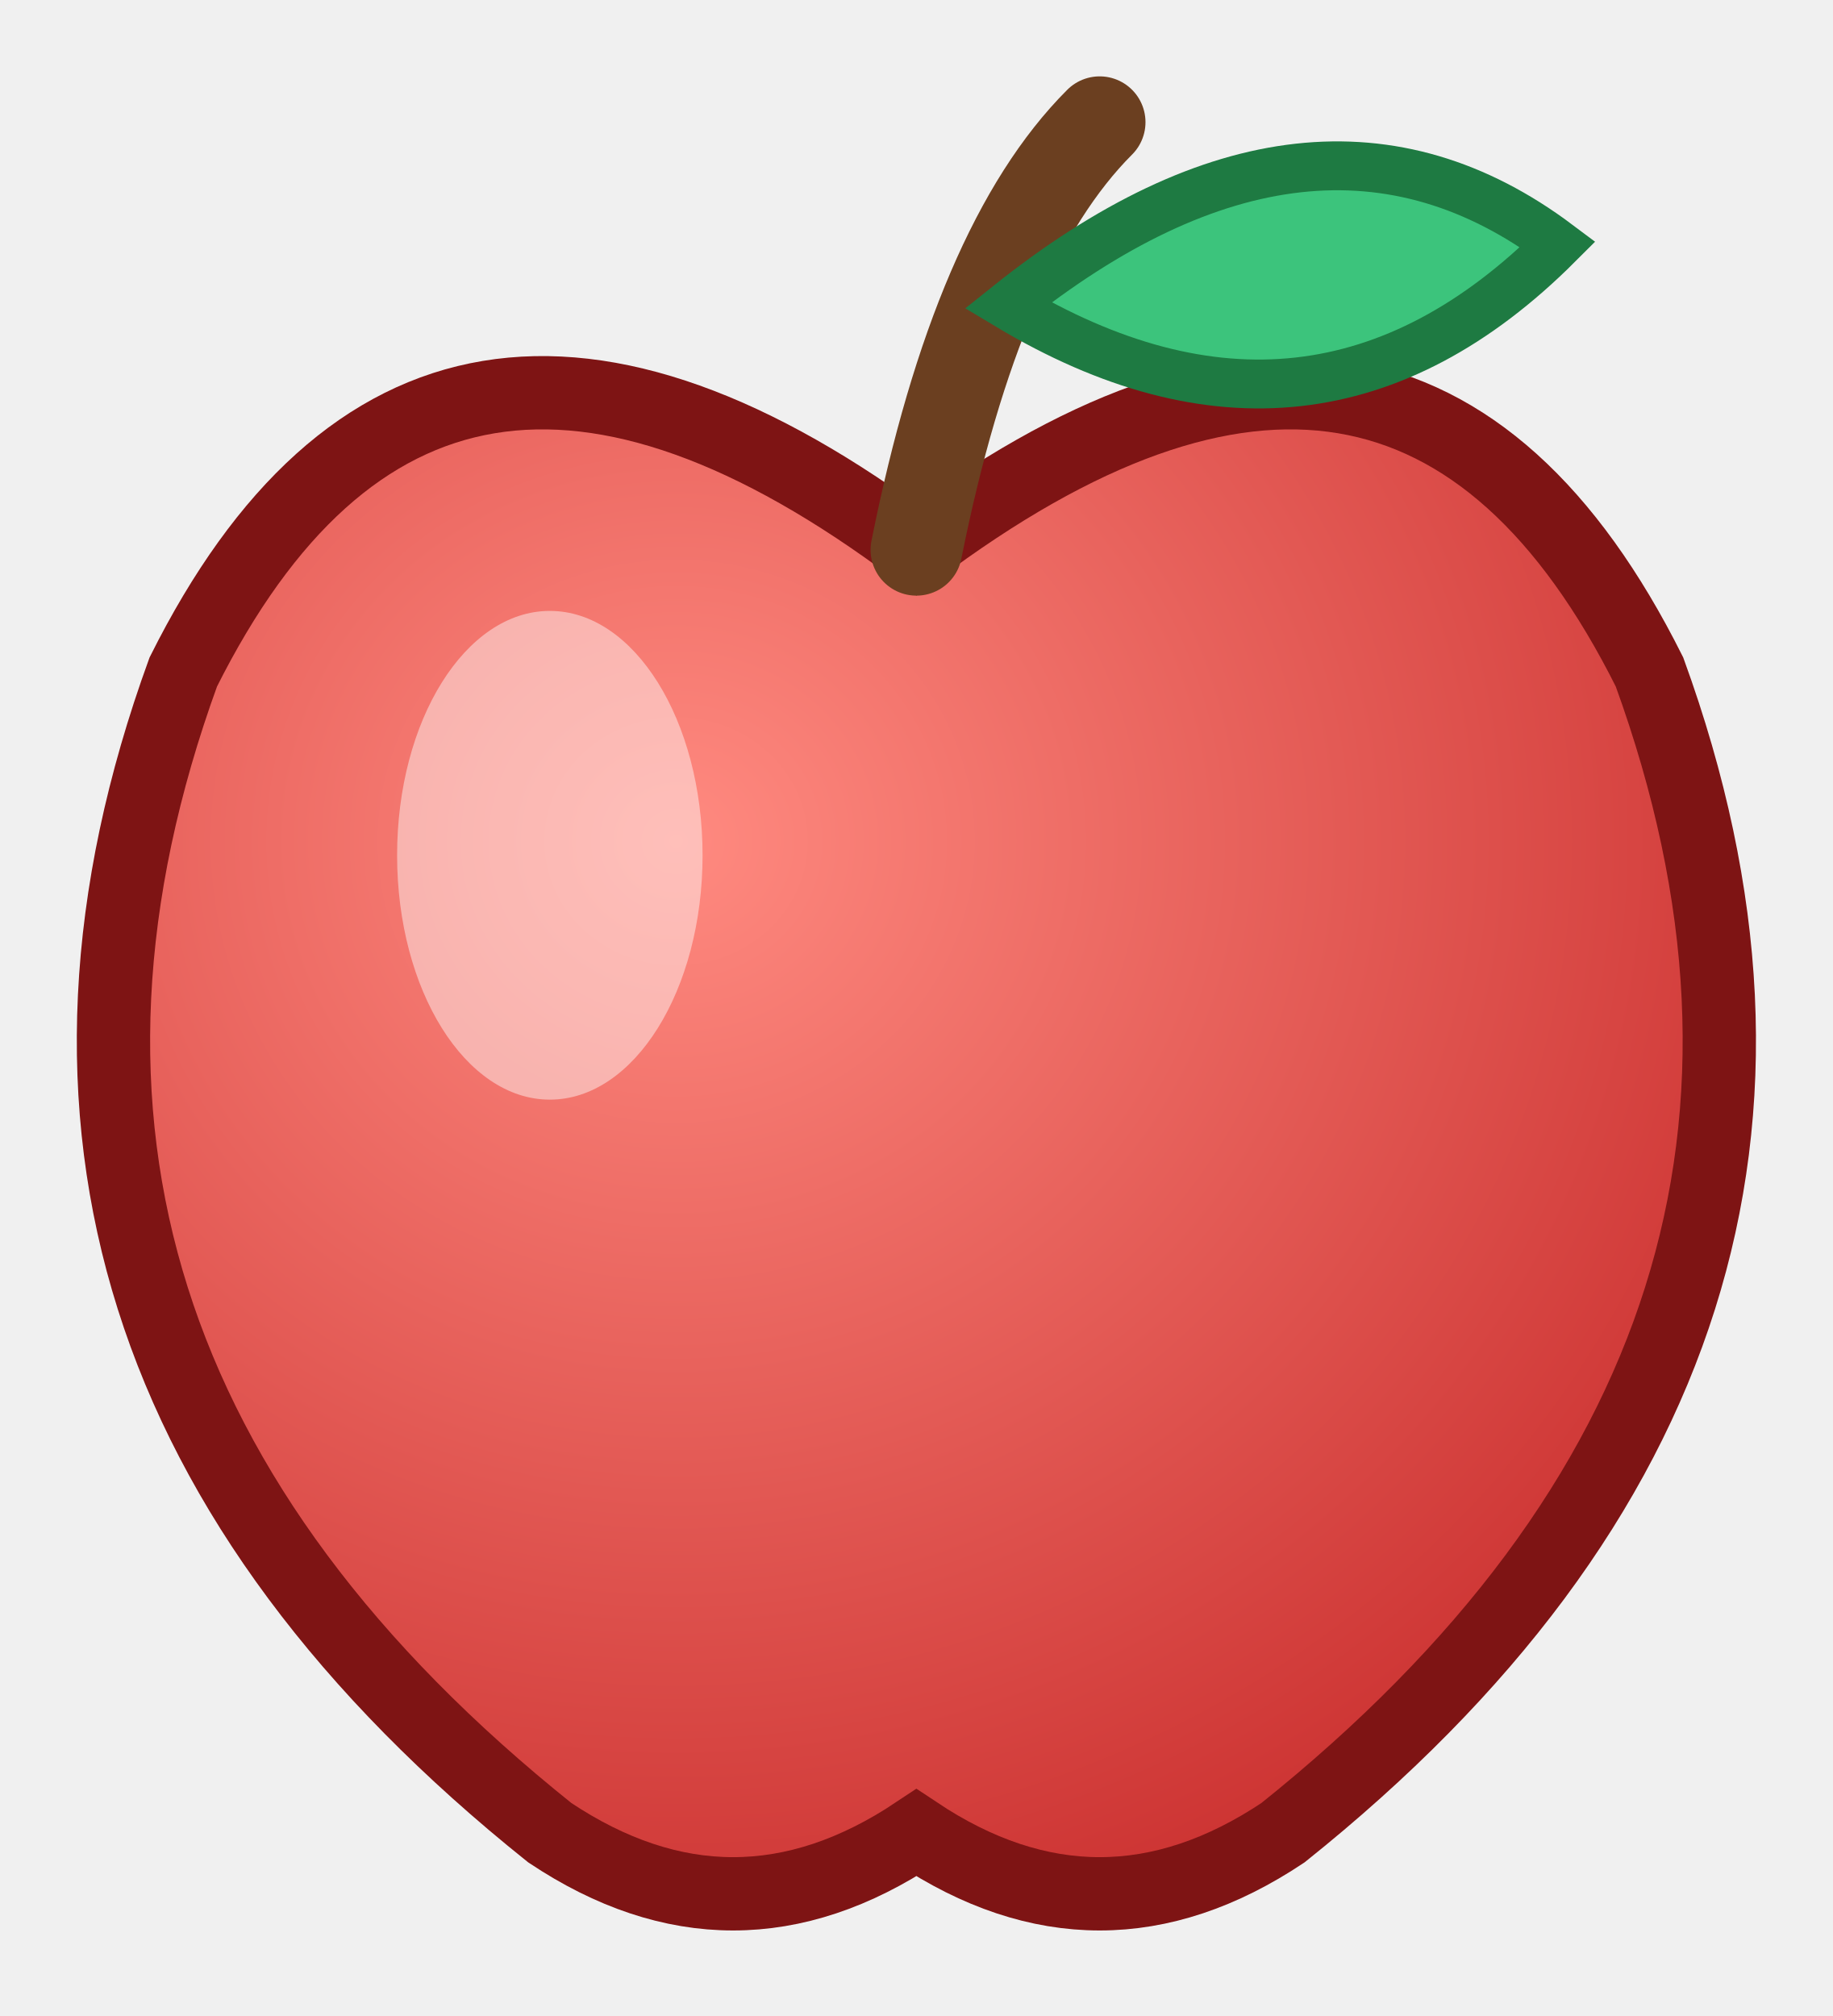
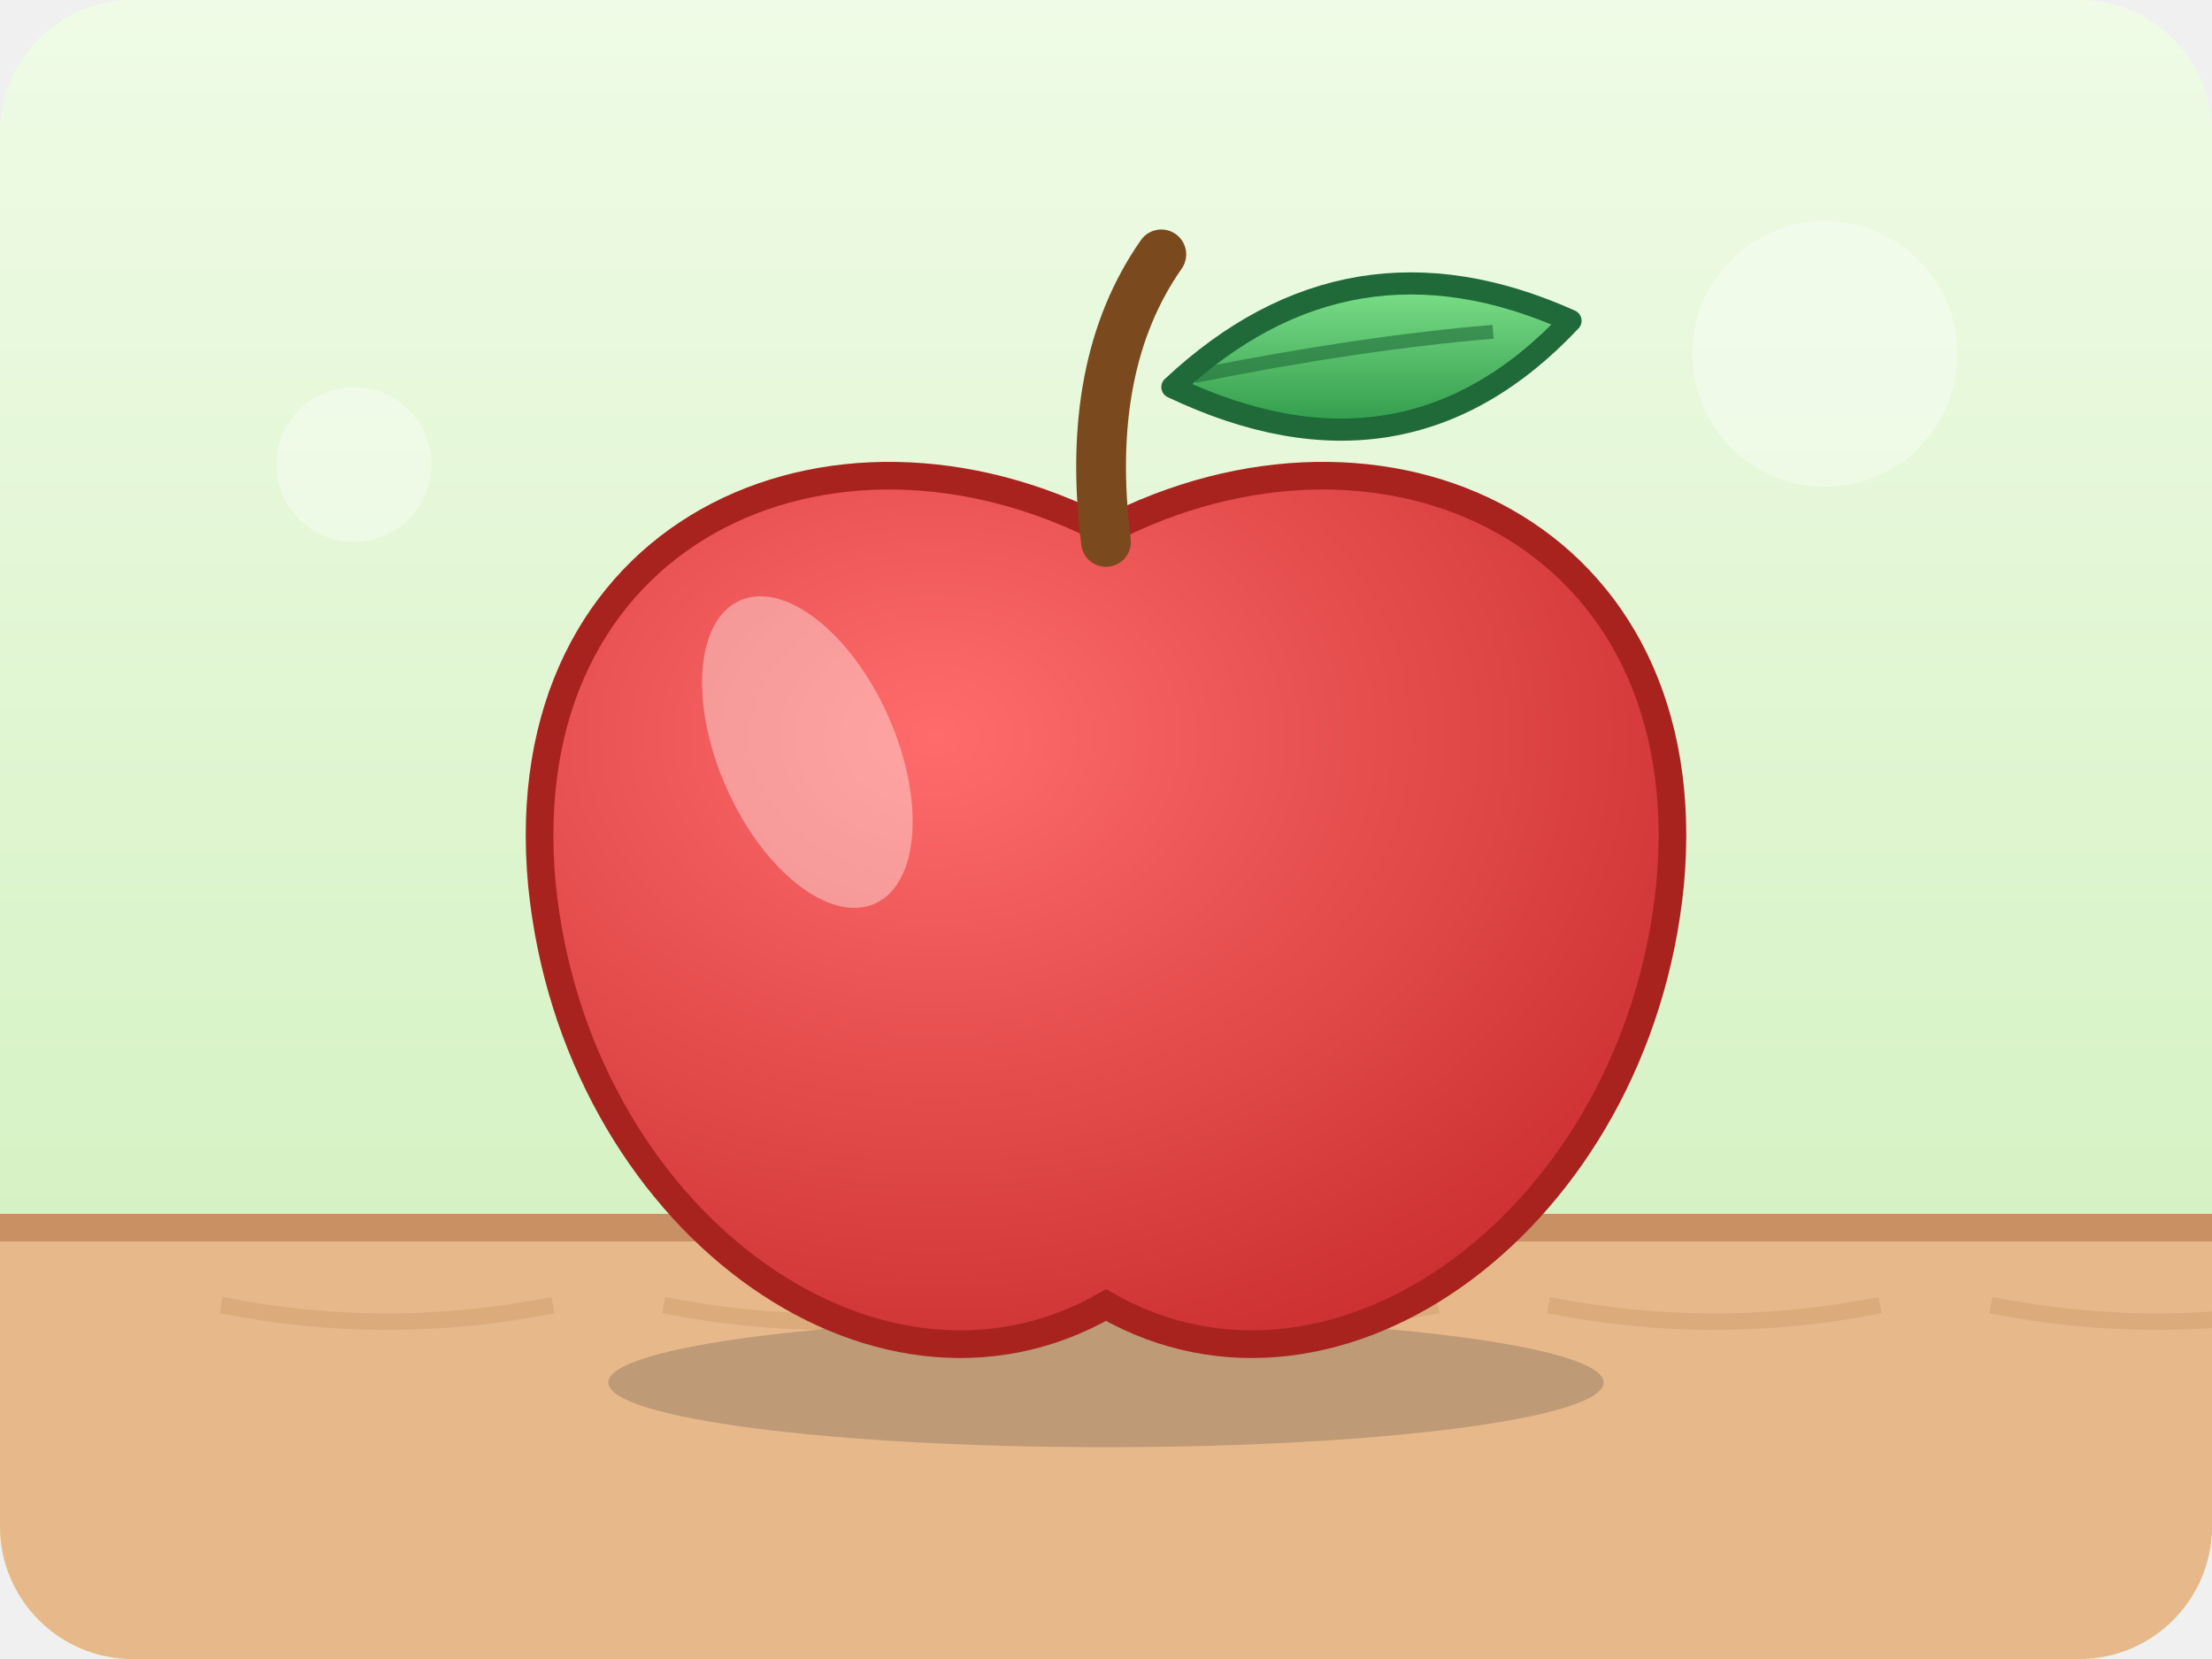
- <svg xmlns="http://www.w3.org/2000/svg" viewBox="0 0 60 66">
+ <svg xmlns="http://www.w3.org/2000/svg" width="400" height="300" viewBox="0 0 400 300">
  <defs>
-     <radialGradient id="sgPo" cx=".35" cy=".3" r=".85">
-       <stop offset="0" stop-color="#FF8A80" />
-       <stop offset="1" stop-color="#C62828" />
+     <clipPath id="cc">
+       <rect width="400" height="300" rx="24" />
+     </clipPath>
+     <linearGradient id="bg" x1="0" y1="0" x2="0" y2="1">
+       <stop offset="0" stop-color="#EFFBE6" />
+       <stop offset="1" stop-color="#CDEFB8" />
+     </linearGradient>
+     <radialGradient id="ap" cx="0.35" cy="0.3" r="0.85">
+       <stop offset="0" stop-color="#FF6B6B" />
+       <stop offset="1" stop-color="#C72A2A" />
    </radialGradient>
+     <linearGradient id="leaf" x1="0" y1="0" x2="0" y2="1">
+       <stop offset="0" stop-color="#7EE08A" />
+       <stop offset="1" stop-color="#2E9A4A" />
+     </linearGradient>
  </defs>
-   <path d="M30 18 Q14 6 6 22 Q-2 44 18 60 Q24 64 30 60 Q36 64 42 60 Q62 44 54 22 Q46 6 30 18Z" fill="url(#sgPo)" stroke="#7E1414" stroke-width="2.4" />
-   <path d="M30 18 q2 -10 6 -14" stroke="#6B3F20" stroke-width="3" fill="none" stroke-linecap="round" />
-   <path d="M33 10 q10 -8 18 -2 q-8 8 -18 2Z" fill="#3CC47C" stroke="#1E7A42" stroke-width="1.6" />
-   <ellipse cx="18" cy="28" rx="5" ry="8" fill="#fff" opacity=".45" />
+   <rect width="400" height="300" rx="24" fill="url(#bg)" />
+   <g clip-path="url(#cc)">
+     <circle cx="330" cy="64" r="24" fill="#fff" opacity=".35" />
+     <circle cx="64" cy="84" r="14" fill="#fff" opacity=".35" />
+   </g>
+   <g clip-path="url(#cc)">
+     <path d="M0 222 H400 V300 H0Z" fill="#E7B98A" />
+     <path d="M0 222 H400" stroke="#C99064" stroke-width="5" />
+     <path d="M40 236 q30 6 60 0" stroke="#D4A272" stroke-width="3" fill="none" opacity=".6" />
+     <path d="M120 236 q30 6 60 0" stroke="#D4A272" stroke-width="3" fill="none" opacity=".6" />
+     <path d="M200 236 q30 6 60 0" stroke="#D4A272" stroke-width="3" fill="none" opacity=".6" />
+     <path d="M280 236 q30 6 60 0" stroke="#D4A272" stroke-width="3" fill="none" opacity=".6" />
+     <path d="M360 236 q30 6 60 0" stroke="#D4A272" stroke-width="3" fill="none" opacity=".6" />
+   </g>
+   <ellipse cx="200" cy="250" rx="90" ry="11.7" fill="#1B1D2E" opacity="0.2" />
+   <path d="M200 96 C150 70 92 96 98 160 C104 220 158 260 200 236 C242 260 296 220 302 160 C308 96 250 70 200 96Z" fill="url(#ap)" stroke="#A8231E" stroke-width="5" />
+   <ellipse cx="146" cy="136" rx="16" ry="30" fill="#fff" opacity=".38" transform="rotate(-24 146 136)" />
+   <path d="M200 98 Q196 66 210 46" stroke="#7A4A1E" stroke-width="9" fill="none" stroke-linecap="round" />
+   <path d="M212 70 Q244 40 284 58 Q254 90 212 70Z" fill="url(#leaf)" stroke="#1F6A38" stroke-width="4" stroke-linejoin="round" />
+   <path d="M216 68 Q246 62 270 60" stroke="#1F6A38" stroke-width="2.5" fill="none" opacity=".6" />
</svg>
